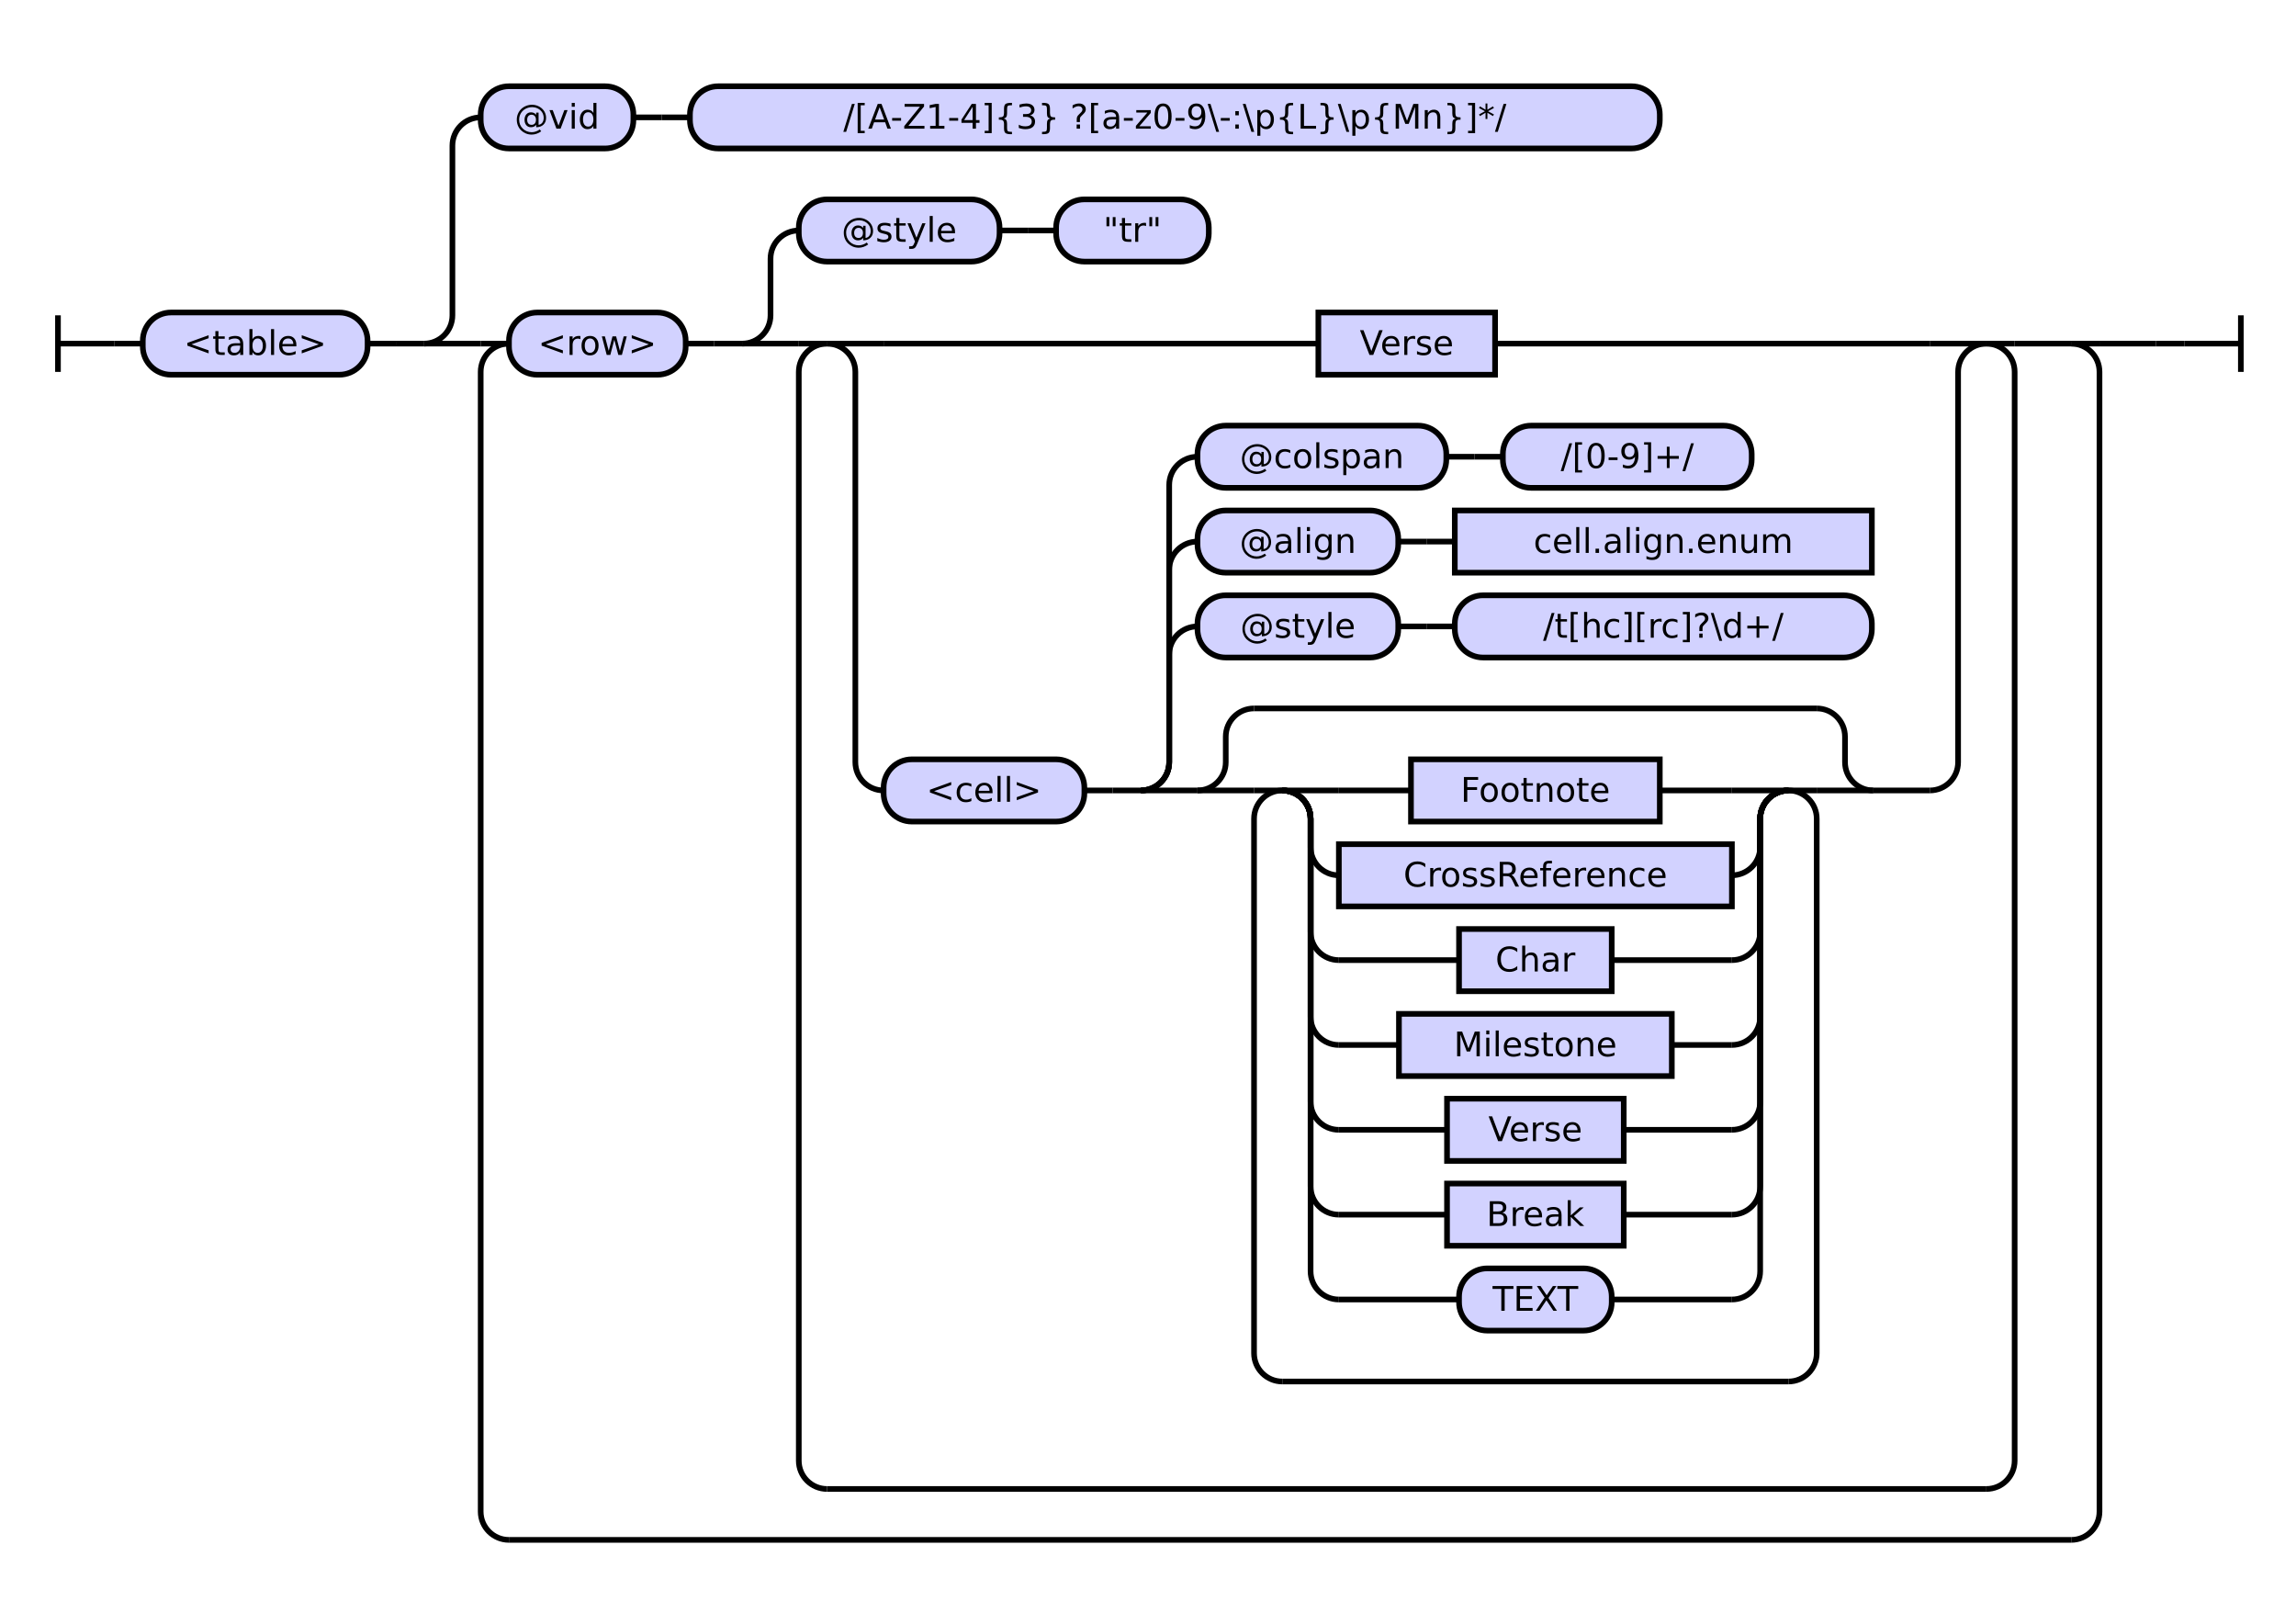
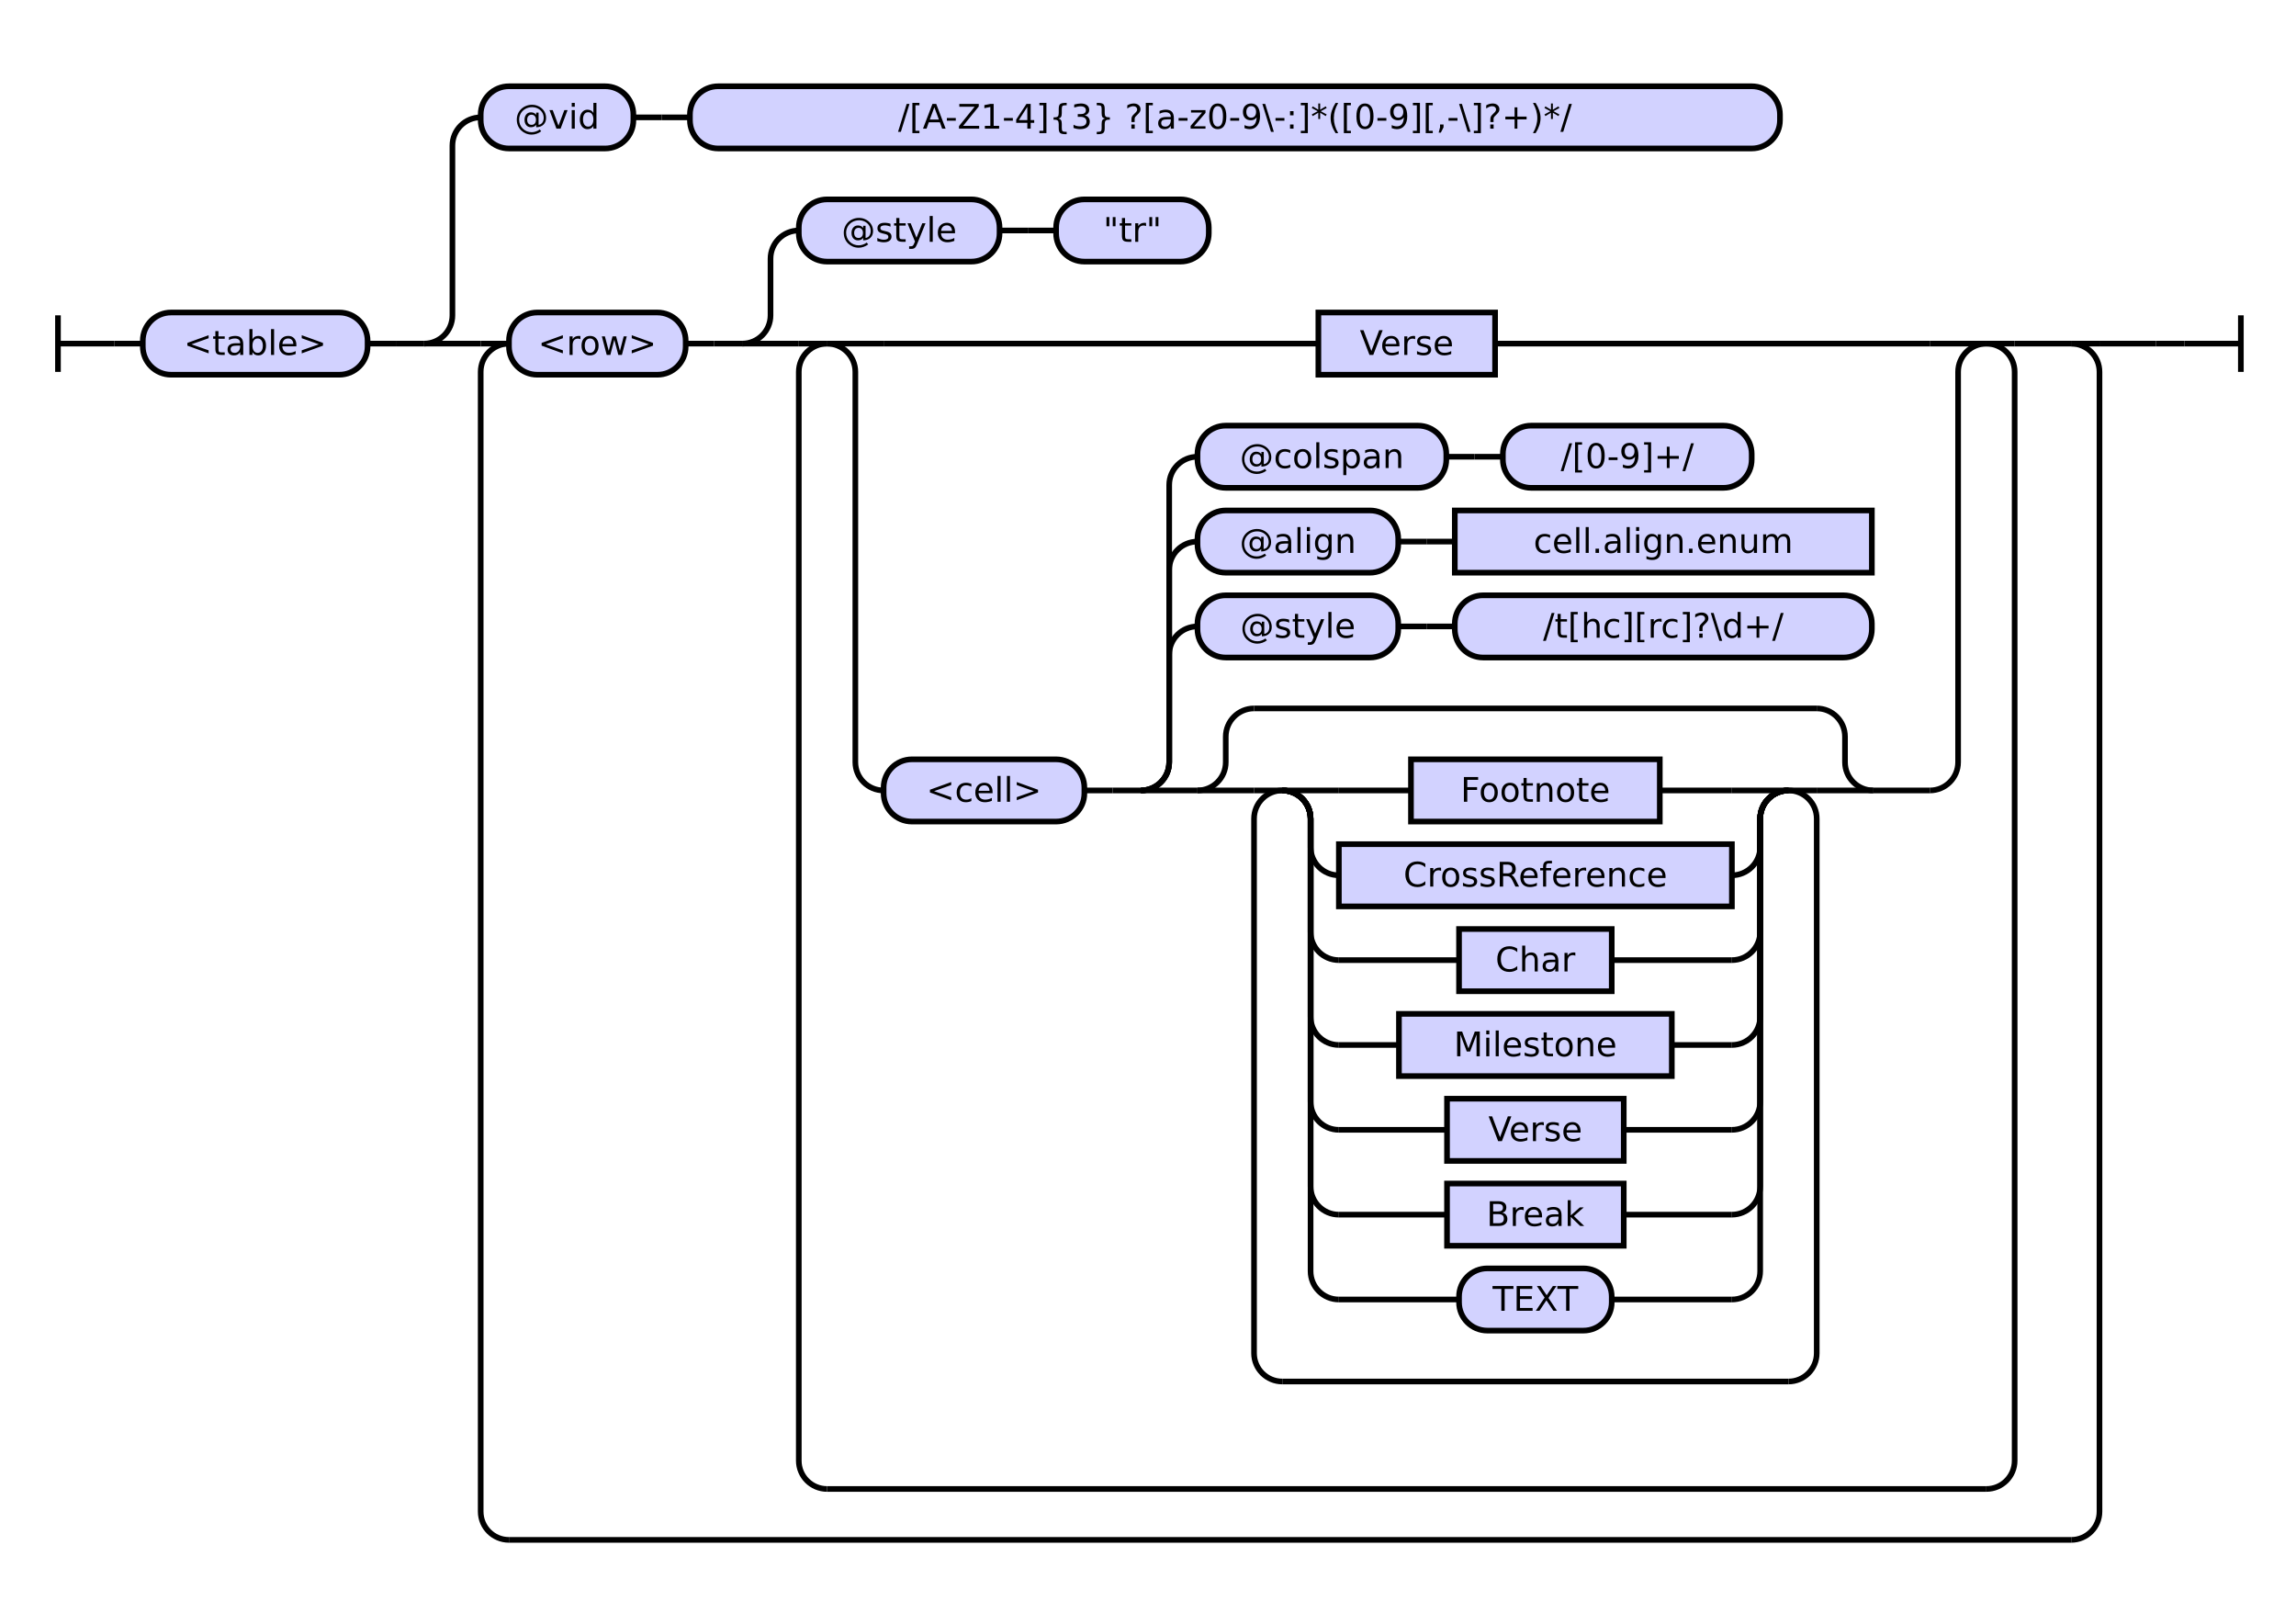
<svg xmlns="http://www.w3.org/2000/svg" class="railroad-diagram" height="574" viewBox="0 0 812.0 574" width="812.0">
  <g transform="translate(.5 .5)">
    <style>/*  */

    svg.railroad-diagram {
        background-color: hsl(30,20%,95%);
    }
    svg.railroad-diagram path {
        stroke-width: 2;
        stroke: black;
        fill: none;
    }
    svg.railroad-diagram text {
        font-size: 12px;
        text-anchor: middle;
        font-family: DejaVu Sans;
    }
    svg.railroad-diagram text.label {
        text-anchor:start;
    }
    svg.railroad-diagram text.comment {
        font-family: DejaVu Sans;
        font-size: 14px;
    }
    svg.railroad-diagram rect{
        stroke-width: 2;
        stroke: black;
        fill: rgb(210, 210, 255);
    }
    svg.railroad-diagram rect.group-box {
        stroke: gray;
        stroke-dasharray: 10 5;
        fill: none;
    }
    .terminal {
        font-family: DejaVu Sans;
    }
    svg.railroad-diagram g.altterminal rect {
        fill: rgb(251, 252, 207)
    }

/*  */
</style>
    <g>
      <path d="M 20 111 v 20 m 0 -10 h 20" />
    </g>
    <path d="M 40 121 h 10" />
    <g>
      <path d="M 50 121 h 0.0" />
      <path d="M 762.0 121 h 0.0" />
      <g>
        <path d="M 50.0 121 h 0.0" />
        <path d="M 762.0 121 h 0.0" />
        <g class="terminal ">
          <path d="M 50.0 121 h 0.0" />
          <path d="M 129.5 121 h 0.0" />
          <rect height="22" rx="10" ry="10" width="79.5" x="50.0" y="110" />
          <text x="89.75" y="125">&lt;table&gt;</text>
        </g>
        <path d="M 129.5 121 h 10" />
        <path d="M 139.5 121 h 10" />
        <g>
          <path d="M 149.5 121 h 0.0" />
          <path d="M 762.0 121 h 0.0" />
          <path d="M 149.5 121 a 10 10 0 0 0 10 -10 v -60 a 10 10 0 0 1 10 -10" />
          <g>
            <path d="M 169.5 41 h 0.0" />
-             <path d="M 586.5 41 h 0.0" />
+             <path d="M 629.0 41 h 0.0" />
            <g class="terminal ">
              <path d="M 169.5 41 h 0.0" />
              <path d="M 223.5 41 h 0.0" />
              <rect height="22" rx="10" ry="10" width="54.0" x="169.5" y="30" />
              <text x="196.5" y="45">@vid</text>
            </g>
            <path d="M 223.5 41 h 10" />
            <path d="M 233.5 41 h 10" />
            <g class="terminal ">
              <path d="M 243.5 41 h 0.0" />
-               <path d="M 586.5 41 h 0.0" />
-               <rect height="22" rx="10" ry="10" width="343.0" x="243.5" y="30" />
-               <text x="415.0" y="45">/[A-Z1-4]{3} ?[a-z0-9\-:\p{L}\p{Mn}]*/</text>
+               <path d="M 629.0 41 h 0.0" />
+               <rect height="22" rx="10" ry="10" width="385.5" x="243.5" y="30" />
+               <text x="436.25" y="45">/[A-Z1-4]{3} ?[a-z0-9\-:]*(‏?[\-,][0-9]+)*/</text>
            </g>
          </g>
          <path d="M 149.5 121 h 20" />
          <g>
            <path d="M 169.5 121 h 0.0" />
            <path d="M 742.0 121 h 0.0" />
            <path d="M 169.5 121 h 10" />
            <g>
              <path d="M 179.5 121 h 0.0" />
              <path d="M 732.0 121 h 0.0" />
              <g class="terminal ">
                <path d="M 179.5 121 h 0.0" />
                <path d="M 242.0 121 h 0.0" />
                <rect height="22" rx="10" ry="10" width="62.5" x="179.5" y="110" />
                <text x="210.75" y="125">&lt;row&gt;</text>
              </g>
              <path d="M 242.0 121 h 10" />
              <path d="M 252.0 121 h 10" />
              <g>
                <path d="M 262.0 121 h 0.0" />
                <path d="M 732.0 121 h 0.0" />
                <path d="M 262.0 121 a 10 10 0 0 0 10 -10 v -20 a 10 10 0 0 1 10 -10" />
                <g>
                  <path d="M 282.0 81 h 0.0" />
                  <path d="M 427.0 81 h 0.0" />
                  <g class="terminal ">
                    <path d="M 282.0 81 h 0.0" />
                    <path d="M 353.0 81 h 0.0" />
                    <rect height="22" rx="10" ry="10" width="71.0" x="282.0" y="70" />
                    <text x="317.5" y="85">@style</text>
                  </g>
                  <path d="M 353.0 81 h 10" />
                  <path d="M 363.0 81 h 10" />
                  <g class="terminal ">
                    <path d="M 373.0 81 h 0.0" />
                    <path d="M 427.0 81 h 0.0" />
                    <rect height="22" rx="10" ry="10" width="54.0" x="373.0" y="70" />
                    <text x="400.0" y="85">"tr"</text>
                  </g>
                </g>
                <path d="M 262.0 121 h 20" />
                <g>
                  <path d="M 282.0 121 h 0.0" />
                  <path d="M 712.0 121 h 0.0" />
                  <path d="M 282.0 121 h 10" />
                  <g>
                    <path d="M 292.0 121 h 0.0" />
                    <path d="M 702.0 121 h 0.0" />
                    <path d="M 292.0 121 h 20" />
                    <g class="non-terminal ">
                      <path d="M 312.0 121 h 153.75" />
                      <path d="M 528.25 121 h 153.75" />
                      <rect height="22" width="62.5" x="465.75" y="110" />
                      <text x="497.0" y="125">Verse</text>
                    </g>
                    <path d="M 682.0 121 h 20" />
                    <path d="M 292.0 121 a 10 10 0 0 1 10 10 v 138 a 10 10 0 0 0 10 10" />
                    <g>
                      <path d="M 312.0 279 h 0.0" />
                      <path d="M 682.0 279 h 0.0" />
                      <g class="terminal ">
                        <path d="M 312.0 279 h 0.0" />
                        <path d="M 383.0 279 h 0.0" />
                        <rect height="22" rx="10" ry="10" width="71.0" x="312.0" y="268" />
                        <text x="347.5" y="283">&lt;cell&gt;</text>
                      </g>
                      <path d="M 383.0 279 h 10" />
                      <path d="M 393.0 279 h 10" />
                      <g>
                        <path d="M 403.0 279 h 0.0" />
                        <path d="M 682.0 279 h 0.0" />
                        <path d="M 403.0 279 a 10 10 0 0 0 10 -10 v -38 a 10 10 0 0 1 10 -10" />
                        <g>
                          <path d="M 423.0 221 h 0.0" />
                          <path d="M 661.5 221 h 0.0" />
                          <g class="terminal ">
                            <path d="M 423.0 221 h 0.0" />
                            <path d="M 494.0 221 h 0.0" />
                            <rect height="22" rx="10" ry="10" width="71.0" x="423.0" y="210" />
                            <text x="458.5" y="225">@style</text>
                          </g>
                          <path d="M 494.0 221 h 10" />
                          <path d="M 504.0 221 h 10" />
                          <g class="terminal ">
                            <path d="M 514.0 221 h 0.0" />
                            <path d="M 661.5 221 h 0.0" />
                            <rect height="22" rx="10" ry="10" width="147.5" x="514.0" y="210" />
                            <text x="587.75" y="225">/t[hc][rc]?\d+/</text>
                          </g>
                        </g>
                        <path d="M 403.0 279 a 10 10 0 0 0 10 -10 v -68 a 10 10 0 0 1 10 -10" />
                        <g>
                          <path d="M 423.0 191 h 0.0" />
                          <path d="M 661.5 191 h 0.0" />
                          <g class="terminal ">
                            <path d="M 423.0 191 h 0.0" />
                            <path d="M 494.0 191 h 0.0" />
                            <rect height="22" rx="10" ry="10" width="71.0" x="423.0" y="180" />
                            <text x="458.5" y="195">@align</text>
                          </g>
                          <path d="M 494.0 191 h 10" />
                          <path d="M 504.0 191 h 10" />
                          <g class="non-terminal ">
                            <path d="M 514.0 191 h 0.0" />
                            <path d="M 661.5 191 h 0.0" />
                            <rect height="22" width="147.5" x="514.0" y="180" />
                            <text x="587.75" y="195">cell.align.enum</text>
                          </g>
                        </g>
                        <path d="M 403.0 279 a 10 10 0 0 0 10 -10 v -98 a 10 10 0 0 1 10 -10" />
                        <g>
                          <path d="M 423.0 161 h 0.0" />
                          <path d="M 619.0 161 h 0.0" />
                          <g class="terminal ">
                            <path d="M 423.0 161 h 0.0" />
                            <path d="M 511.0 161 h 0.0" />
                            <rect height="22" rx="10" ry="10" width="88.0" x="423.0" y="150" />
                            <text x="467.0" y="165">@colspan</text>
                          </g>
                          <path d="M 511.0 161 h 10" />
                          <path d="M 521.0 161 h 10" />
                          <g class="terminal ">
                            <path d="M 531.0 161 h 0.0" />
                            <path d="M 619.0 161 h 0.0" />
                            <rect height="22" rx="10" ry="10" width="88.0" x="531.0" y="150" />
                            <text x="575.0" y="165">/[0-9]+/</text>
                          </g>
                        </g>
                        <path d="M 403.0 279 h 20" />
                        <g>
                          <path d="M 423.0 279 h 0.0" />
                          <path d="M 662.0 279 h 0.0" />
                          <path d="M 423.0 279 a 10 10 0 0 0 10 -10 v -9 a 10 10 0 0 1 10 -10" />
                          <g>
                            <path d="M 443.0 250 h 199.0" />
                          </g>
                          <path d="M 642.0 250 a 10 10 0 0 1 10 10 v 9 a 10 10 0 0 0 10 10" />
                          <path d="M 423.0 279 h 20" />
                          <g>
                            <path d="M 443.0 279 h 0.0" />
                            <path d="M 642.0 279 h 0.0" />
                            <path d="M 443.0 279 h 10" />
                            <g>
                              <path d="M 453.0 279 h 0.0" />
                              <path d="M 632.0 279 h 0.0" />
                              <path d="M 453.0 279 h 20" />
                              <g class="non-terminal ">
                                <path d="M 473.0 279 h 25.5" />
                                <path d="M 586.5 279 h 25.5" />
                                <rect height="22" width="88.0" x="498.5" y="268" />
                                <text x="542.5" y="283">Footnote</text>
                              </g>
                              <path d="M 612.0 279 h 20" />
                              <path d="M 453.0 279 a 10 10 0 0 1 10 10 v 10 a 10 10 0 0 0 10 10" />
                              <g class="non-terminal ">
                                <path d="M 473.0 309 h 0.0" />
                                <path d="M 612.0 309 h 0.0" />
                                <rect height="22" width="139.0" x="473.0" y="298" />
                                <text x="542.5" y="313">CrossReference</text>
                              </g>
                              <path d="M 612.0 309 a 10 10 0 0 0 10 -10 v -10 a 10 10 0 0 1 10 -10" />
                              <path d="M 453.0 279 a 10 10 0 0 1 10 10 v 40 a 10 10 0 0 0 10 10" />
                              <g class="non-terminal ">
                                <path d="M 473.0 339 h 42.5" />
                                <path d="M 569.5 339 h 42.5" />
                                <rect height="22" width="54.0" x="515.5" y="328" />
                                <text x="542.5" y="343">Char</text>
                              </g>
                              <path d="M 612.0 339 a 10 10 0 0 0 10 -10 v -40 a 10 10 0 0 1 10 -10" />
                              <path d="M 453.0 279 a 10 10 0 0 1 10 10 v 70 a 10 10 0 0 0 10 10" />
                              <g class="non-terminal ">
                                <path d="M 473.0 369 h 21.25" />
                                <path d="M 590.75 369 h 21.25" />
                                <rect height="22" width="96.5" x="494.25" y="358" />
                                <text x="542.5" y="373">Milestone</text>
                              </g>
                              <path d="M 612.0 369 a 10 10 0 0 0 10 -10 v -70 a 10 10 0 0 1 10 -10" />
                              <path d="M 453.0 279 a 10 10 0 0 1 10 10 v 100 a 10 10 0 0 0 10 10" />
                              <g class="non-terminal ">
                                <path d="M 473.0 399 h 38.25" />
                                <path d="M 573.75 399 h 38.25" />
                                <rect height="22" width="62.5" x="511.25" y="388" />
                                <text x="542.5" y="403">Verse</text>
                              </g>
                              <path d="M 612.0 399 a 10 10 0 0 0 10 -10 v -100 a 10 10 0 0 1 10 -10" />
                              <path d="M 453.0 279 a 10 10 0 0 1 10 10 v 130 a 10 10 0 0 0 10 10" />
                              <g class="non-terminal ">
                                <path d="M 473.0 429 h 38.25" />
                                <path d="M 573.75 429 h 38.25" />
                                <rect height="22" width="62.5" x="511.25" y="418" />
                                <text x="542.5" y="433">Break</text>
                              </g>
                              <path d="M 612.0 429 a 10 10 0 0 0 10 -10 v -130 a 10 10 0 0 1 10 -10" />
                              <path d="M 453.0 279 a 10 10 0 0 1 10 10 v 160 a 10 10 0 0 0 10 10" />
                              <g class="terminal ">
                                <path d="M 473.0 459 h 42.5" />
                                <path d="M 569.5 459 h 42.5" />
                                <rect height="22" rx="10" ry="10" width="54.0" x="515.5" y="448" />
                                <text x="542.5" y="463">TEXT</text>
                              </g>
                              <path d="M 612.0 459 a 10 10 0 0 0 10 -10 v -160 a 10 10 0 0 1 10 -10" />
                            </g>
                            <path d="M 632.0 279 h 10" />
                            <path d="M 453.0 279 a 10 10 0 0 0 -10 10 v 189 a 10 10 0 0 0 10 10" />
                            <g>
                              <path d="M 453.0 488 h 179.0" />
                            </g>
                            <path d="M 632.0 488 a 10 10 0 0 0 10 -10 v -189 a 10 10 0 0 0 -10 -10" />
                          </g>
                          <path d="M 642.0 279 h 20" />
                        </g>
                        <path d="M 662.0 279 h 20" />
                      </g>
                    </g>
                    <path d="M 682.0 279 a 10 10 0 0 0 10 -10 v -138 a 10 10 0 0 1 10 -10" />
                  </g>
                  <path d="M 702.0 121 h 10" />
                  <path d="M 292.0 121 a 10 10 0 0 0 -10 10 v 385 a 10 10 0 0 0 10 10" />
                  <g>
                    <path d="M 292.0 526 h 410.0" />
                  </g>
                  <path d="M 702.0 526 a 10 10 0 0 0 10 -10 v -385 a 10 10 0 0 0 -10 -10" />
                </g>
                <path d="M 712.0 121 h 20" />
              </g>
            </g>
            <path d="M 732.0 121 h 10" />
            <path d="M 179.5 121 a 10 10 0 0 0 -10 10 v 403 a 10 10 0 0 0 10 10" />
            <g>
              <path d="M 179.5 544 h 552.5" />
            </g>
            <path d="M 732.0 544 a 10 10 0 0 0 10 -10 v -403 a 10 10 0 0 0 -10 -10" />
          </g>
          <path d="M 742.0 121 h 20" />
        </g>
      </g>
    </g>
    <path d="M 762.0 121 h 10" />
    <path d="M 772.0 121 h 20 m 0 -10 v 20" />
  </g>
</svg>
